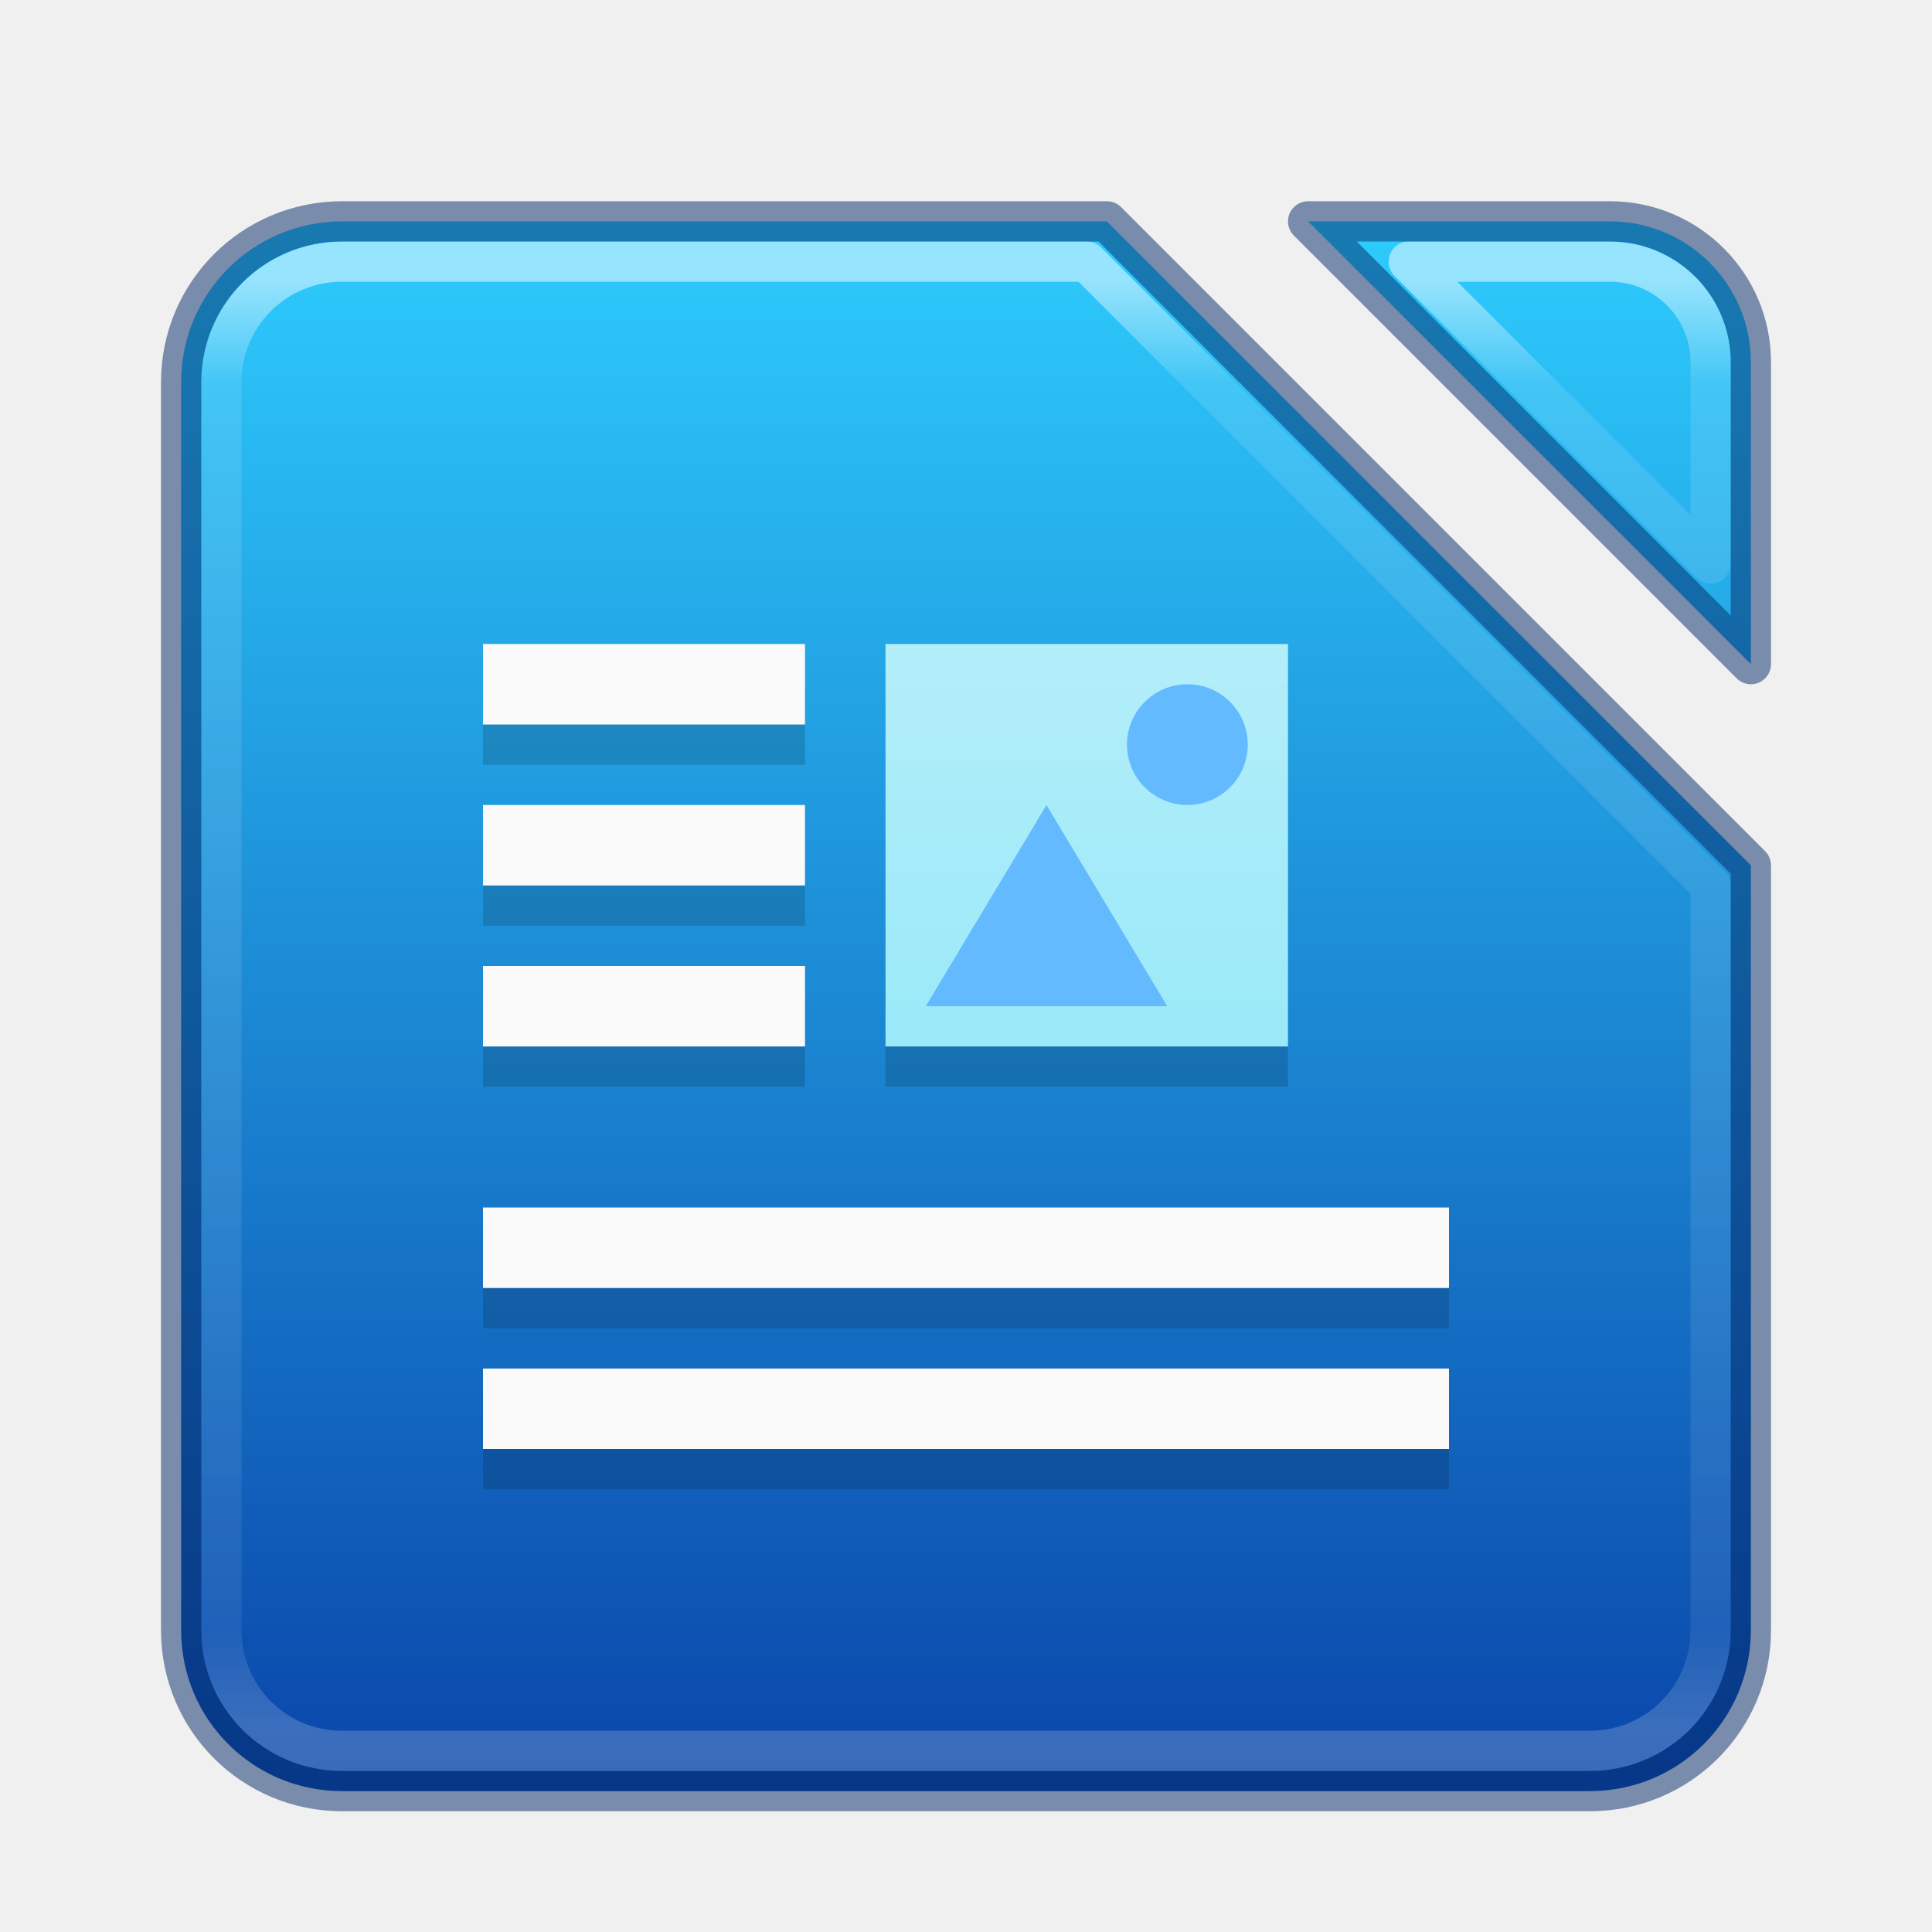
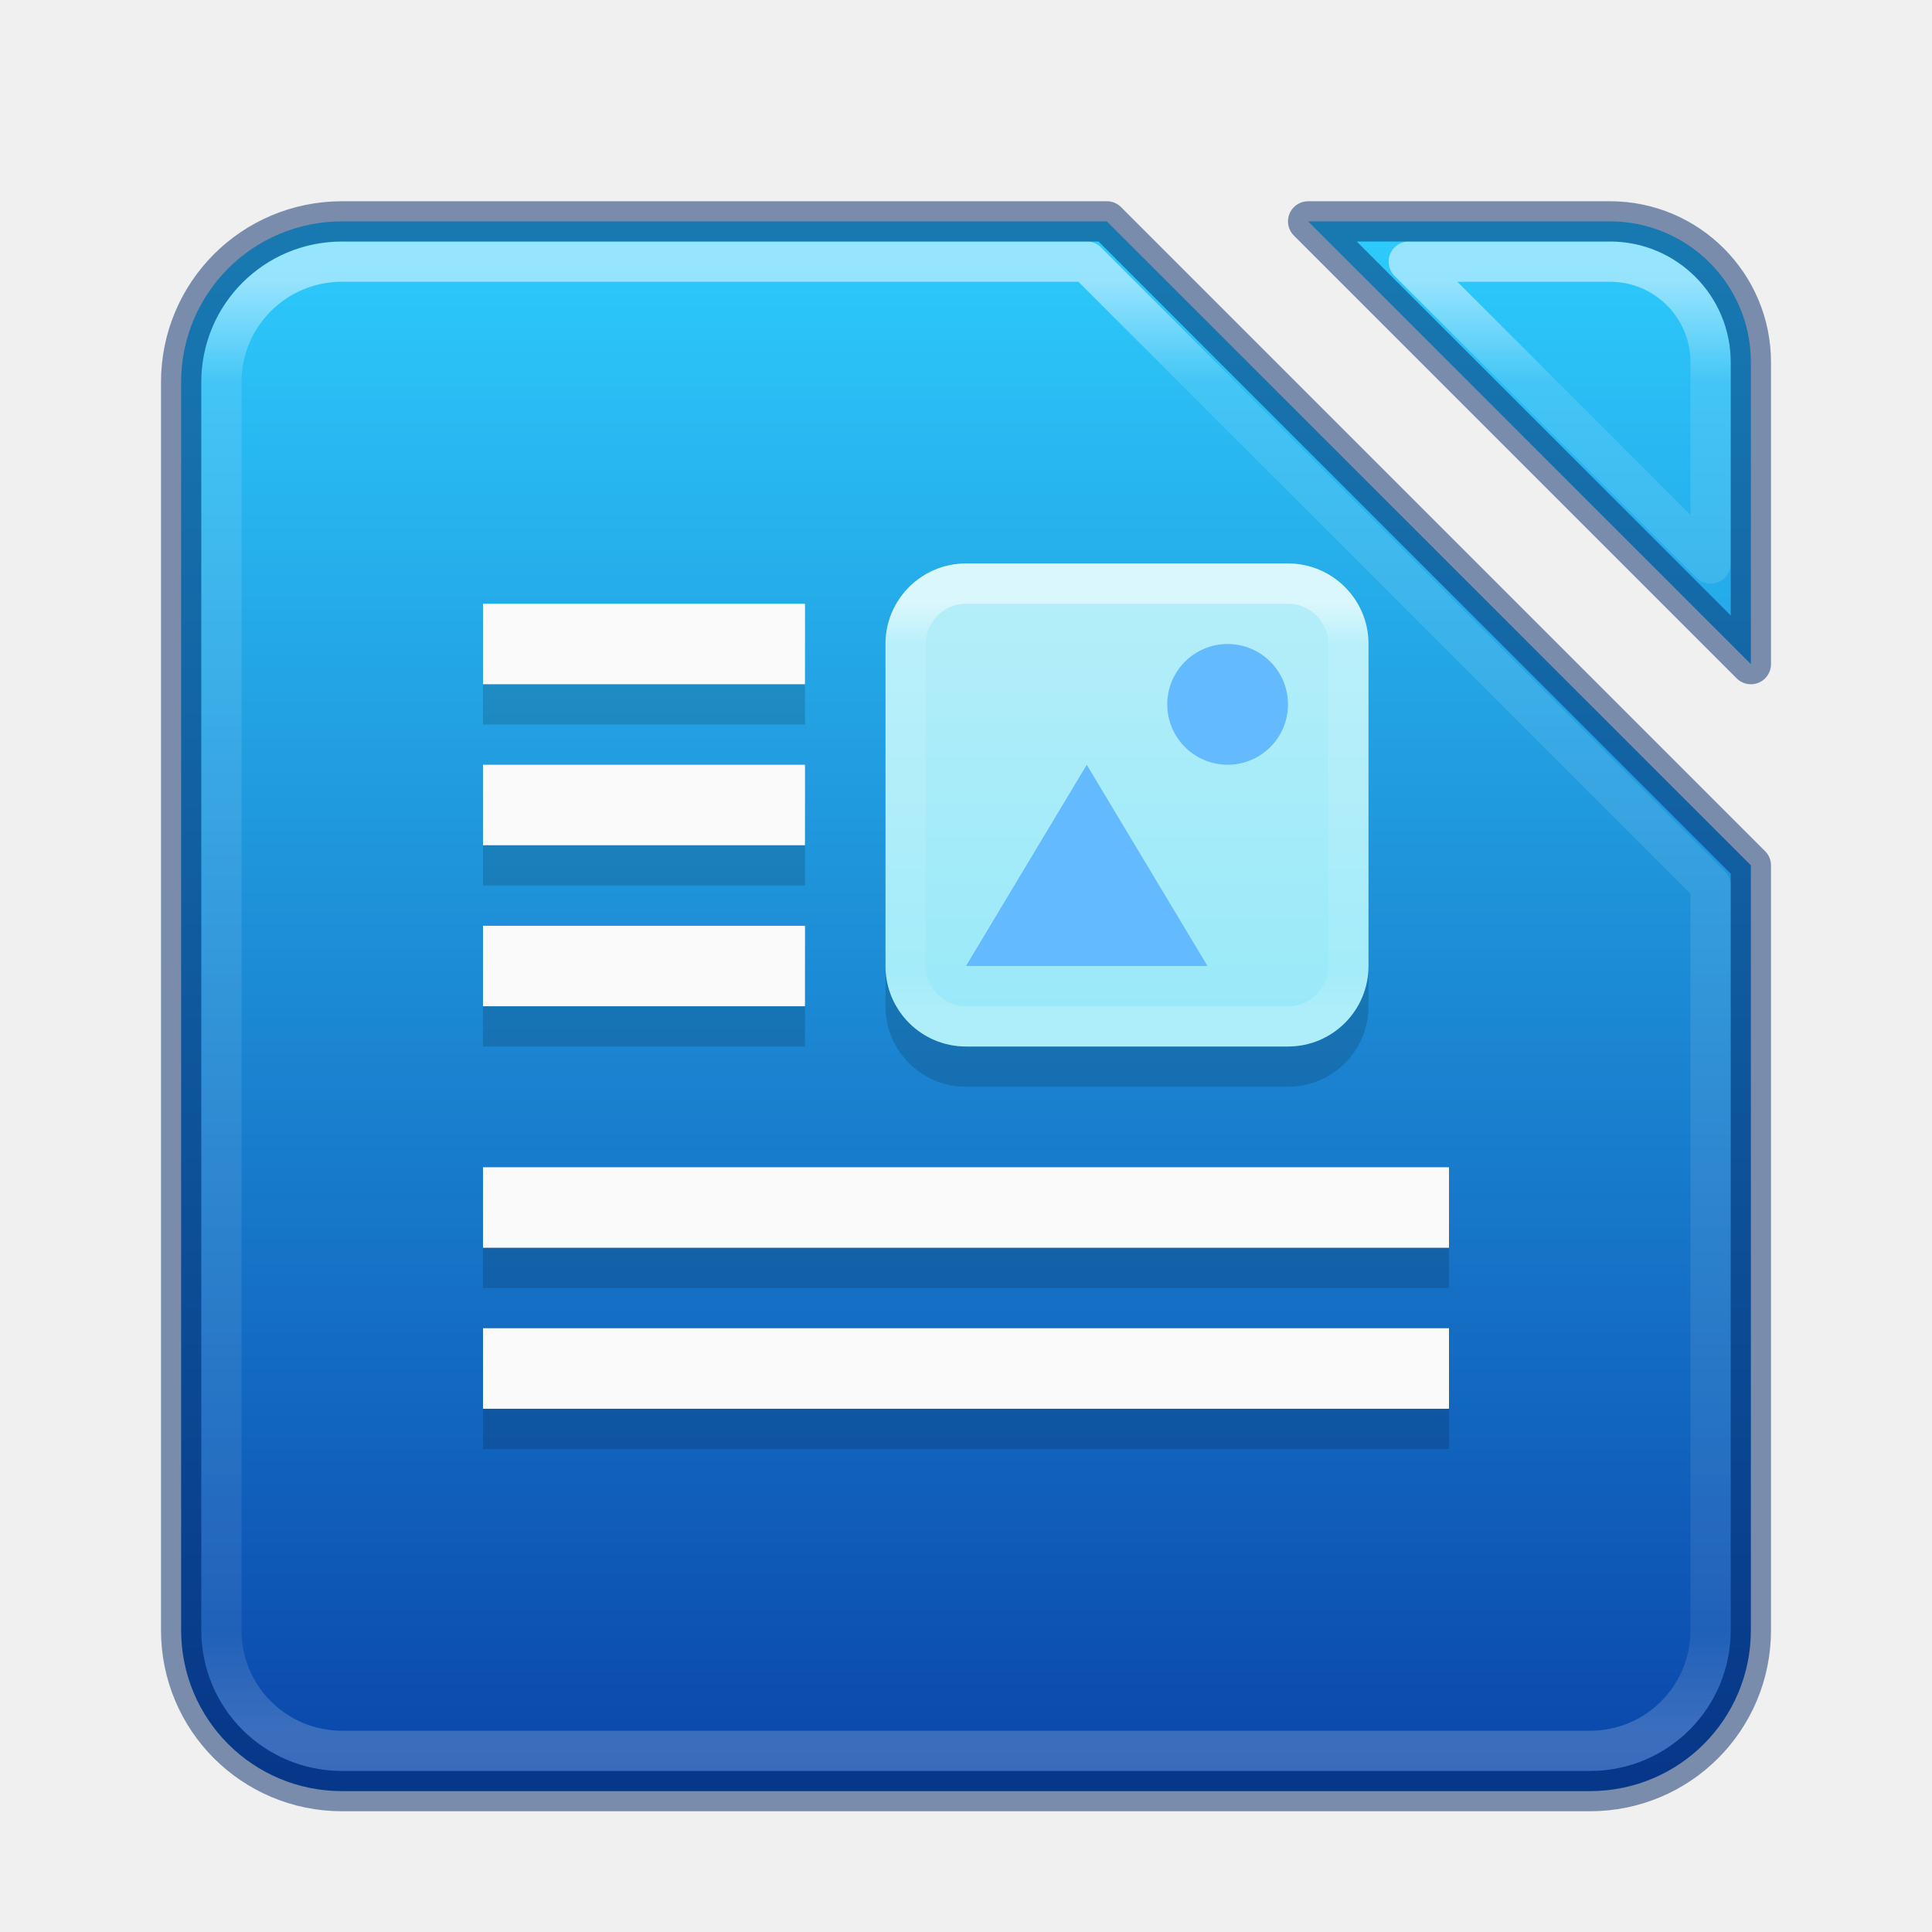
<svg xmlns="http://www.w3.org/2000/svg" xmlns:xlink="http://www.w3.org/1999/xlink" id="svg3489" height="48" width="48" version="1.1" xml:space="preserve">
  <defs id="defs3491">
+     <linearGradient id="linearGradient10">
+       <stop id="stop6" style="stop-color:#ffffff;stop-opacity:1" offset="0" />
+       <stop id="stop7" style="stop-color:#ffffff;stop-opacity:0.235" offset="0.1" />
+       <stop id="stop9" style="stop-color:#ffffff;stop-opacity:0.157" offset="0.9" />
+       <stop id="stop10" style="stop-color:#ffffff;stop-opacity:0.392" offset="1" />
+     </linearGradient>
    <linearGradient id="linearGradient2">
      <stop style="stop-color:#b3eef9;stop-opacity:1;" offset="0" id="stop2" />
      <stop style="stop-color:#9ae9f9;stop-opacity:1;" offset="1" id="stop3" />
    </linearGradient>
    <linearGradient id="linearGradient1">
      <stop style="stop-color:#2dcafc;stop-opacity:1;" offset="0" id="stop5" />
      <stop style="stop-color:#0a47ab;stop-opacity:1;" offset="1" id="stop8" />
    </linearGradient>
    <linearGradient id="linearGradient1201">
      <stop id="stop1193" style="stop-color:#ffffff;stop-opacity:1" offset="0" />
      <stop id="stop1195" style="stop-color:#ffffff;stop-opacity:0.235" offset="0.07" />
      <stop id="stop1197" style="stop-color:#ffffff;stop-opacity:0.157" offset="0.932" />
      <stop id="stop1199" style="stop-color:#ffffff;stop-opacity:0.392" offset="1" />
    </linearGradient>
    <linearGradient x1="39" y1="6" x2="39" y2="41.945" id="linearGradient3058-5" xlink:href="#linearGradient1201" gradientUnits="userSpaceOnUse" gradientTransform="translate(4e-6,1.000006)" />
    <style id="style1">.g{fill:#000;}.g,.h,.i{stroke-width:0px;}.h{fill:url(#e);}.i{fill:#fff;}</style>
    <style id="style1-6">.cls-1{fill:#fff;}</style>
    <style id="style1-67">.cls-1{fill:#fff;}</style>
    <style id="style1-56">.g{fill:#000;}.g,.h,.i{stroke-width:0px;}.h{fill:url(#e);}.i{fill:#fff;}</style>
    <style id="style1-7">.g{fill:#000;}.g,.h,.i{stroke-width:0px;}.h{fill:url(#e);}.i{fill:#fff;}</style>
    <style id="style1-5">.g{fill:#000;}.g,.h,.i{stroke-width:0px;}.h{fill:url(#e);}.i{fill:#fff;}</style>
    <style id="style1-3">.g{fill:#000;}.g,.h,.i{stroke-width:0px;}.h{fill:url(#e);}.i{fill:#fff;}</style>
    <style id="style1-6-1">.cls-1{fill:#fff;}</style>
    <style id="style1-2">.g{fill:#000;}.g,.h,.i{stroke-width:0px;}.h{fill:url(#e);}.i{fill:#fff;}</style>
    <style id="style1-6-8">.cls-1{fill:#fff;}</style>
    <style id="style1-0">.g{fill:#000;}.g,.h,.i{stroke-width:0px;}.h{fill:url(#e);}.i{fill:#fff;}</style>
    <style id="style1-7-23">.g{fill:#000;}.g,.h,.i{stroke-width:0px;}.h{fill:url(#e);}.i{fill:#fff;}</style>
    <style id="style1-5-7">.g{fill:#000;}.g,.h,.i{stroke-width:0px;}.h{fill:url(#e);}.i{fill:#fff;}</style>
    <style id="style1-3-2">.g{fill:#000;}.g,.h,.i{stroke-width:0px;}.h{fill:url(#e);}.i{fill:#fff;}</style>
    <style id="style1-6-28">.cls-1{fill:#fff;}</style>
    <style id="style1-62">.g{fill:#000;}.g,.h,.i{stroke-width:0px;}.h{fill:url(#e);}.i{fill:#fff;}</style>
    <style id="style1-6-9">.cls-1{fill:#fff;}</style>
    <style id="style1-67-1">.cls-1{fill:#fff;}</style>
    <style id="style1-56-2">.g{fill:#000;}.g,.h,.i{stroke-width:0px;}.h{fill:url(#e);}.i{fill:#fff;}</style>
    <style id="style1-7-1">.g{fill:#000;}.g,.h,.i{stroke-width:0px;}.h{fill:url(#e);}.i{fill:#fff;}</style>
    <style id="style1-5-2">.g{fill:#000;}.g,.h,.i{stroke-width:0px;}.h{fill:url(#e);}.i{fill:#fff;}</style>
    <style id="style1-3-7">.g{fill:#000;}.g,.h,.i{stroke-width:0px;}.h{fill:url(#e);}.i{fill:#fff;}</style>
    <style id="style1-6-1-9">.cls-1{fill:#fff;}</style>
    <style id="style1-2-3">.g{fill:#000;}.g,.h,.i{stroke-width:0px;}.h{fill:url(#e);}.i{fill:#fff;}</style>
    <style id="style1-6-8-1">.cls-1{fill:#fff;}</style>
    <style id="style1-79">.g{fill:#000;}.g,.h,.i{stroke-width:0px;}.h{fill:url(#e);}.i{fill:#fff;}</style>
    <style id="style1-7-2">.g{fill:#000;}.g,.h,.i{stroke-width:0px;}.h{fill:url(#e);}.i{fill:#fff;}</style>
    <style id="style1-5-0">.g{fill:#000;}.g,.h,.i{stroke-width:0px;}.h{fill:url(#e);}.i{fill:#fff;}</style>
    <style id="style1-53">.g{fill:#000;}.g,.h,.i{stroke-width:0px;}.h{fill:url(#e);}.i{fill:#fff;}</style>
    <style id="style1-6-2">.cls-1{fill:#fff;}</style>
    <style id="style1-67-3">.cls-1{fill:#fff;}</style>
    <style id="style1-675">.g{fill:#000;}.g,.h,.i{stroke-width:0px;}.h{fill:url(#e);}.i{fill:#fff;}</style>
    <style id="style1-7-3">.g{fill:#000;}.g,.h,.i{stroke-width:0px;}.h{fill:url(#e);}.i{fill:#fff;}</style>
    <style id="style1-5-5">.g{fill:#000;}.g,.h,.i{stroke-width:0px;}.h{fill:url(#e);}.i{fill:#fff;}</style>
    <style id="style1-3-9">.g{fill:#000;}.g,.h,.i{stroke-width:0px;}.h{fill:url(#e);}.i{fill:#fff;}</style>
    <style id="style1-6-6">.cls-1{fill:#fff;}</style>
    <style id="style1-70">.g{fill:#000;}.g,.h,.i{stroke-width:0px;}.h{fill:url(#e);}.i{fill:#fff;}</style>
    <style id="style1-6-3">.cls-1{fill:#fff;}</style>
    <style id="style1-74">.g{fill:#000;}.g,.h,.i{stroke-width:0px;}.h{fill:url(#e);}.i{fill:#fff;}</style>
    <style id="style1-6-99">.cls-1{fill:#fff;}</style>
    <style id="style1-67-4">.cls-1{fill:#fff;}</style>
    <style id="style1-53-2">.g{fill:#000;}.g,.h,.i{stroke-width:0px;}.h{fill:url(#e);}.i{fill:#fff;}</style>
    <style id="style1-6-5">.cls-1{fill:#fff;}</style>
    <style id="style1-67-6">.cls-1{fill:#fff;}</style>
    <style id="style1-56-5">.g{fill:#000;}.g,.h,.i{stroke-width:0px;}.h{fill:url(#e);}.i{fill:#fff;}</style>
    <style id="style1-7-34">.g{fill:#000;}.g,.h,.i{stroke-width:0px;}.h{fill:url(#e);}.i{fill:#fff;}</style>
    <style id="style1-5-9">.g{fill:#000;}.g,.h,.i{stroke-width:0px;}.h{fill:url(#e);}.i{fill:#fff;}</style>
    <style id="style1-3-0">.g{fill:#000;}.g,.h,.i{stroke-width:0px;}.h{fill:url(#e);}.i{fill:#fff;}</style>
    <style id="style1-6-1-2">.cls-1{fill:#fff;}</style>
    <style id="style1-2-0">.g{fill:#000;}.g,.h,.i{stroke-width:0px;}.h{fill:url(#e);}.i{fill:#fff;}</style>
    <style id="style1-6-8-19">.cls-1{fill:#fff;}</style>
    <style id="style1-9">.g{fill:#000;}.g,.h,.i{stroke-width:0px;}.h{fill:url(#e);}.i{fill:#fff;}</style>
    <style id="style1-6-22">.cls-1{fill:#fff;}</style>
    <style id="style1-67-8">.cls-1{fill:#fff;}</style>
    <style id="style1-56-9">.g{fill:#000;}.g,.h,.i{stroke-width:0px;}.h{fill:url(#e);}.i{fill:#fff;}</style>
    <style id="style1-7-7">.g{fill:#000;}.g,.h,.i{stroke-width:0px;}.h{fill:url(#e);}.i{fill:#fff;}</style>
    <style id="style1-5-3">.g{fill:#000;}.g,.h,.i{stroke-width:0px;}.h{fill:url(#e);}.i{fill:#fff;}</style>
    <style id="style1-3-6">.g{fill:#000;}.g,.h,.i{stroke-width:0px;}.h{fill:url(#e);}.i{fill:#fff;}</style>
    <style id="style1-6-1-1">.cls-1{fill:#fff;}</style>
    <style id="style1-2-2">.g{fill:#000;}.g,.h,.i{stroke-width:0px;}.h{fill:url(#e);}.i{fill:#fff;}</style>
    <style id="style1-6-8-9">.cls-1{fill:#fff;}</style>
    <style id="style1-0-0">.g{fill:#000;}.g,.h,.i{stroke-width:0px;}.h{fill:url(#e);}.i{fill:#fff;}</style>
    <style id="style1-7-23-6">.g{fill:#000;}.g,.h,.i{stroke-width:0px;}.h{fill:url(#e);}.i{fill:#fff;}</style>
    <style id="style1-5-7-6">.g{fill:#000;}.g,.h,.i{stroke-width:0px;}.h{fill:url(#e);}.i{fill:#fff;}</style>
    <style id="style1-3-2-4">.g{fill:#000;}.g,.h,.i{stroke-width:0px;}.h{fill:url(#e);}.i{fill:#fff;}</style>
    <style id="style1-6-28-6">.cls-1{fill:#fff;}</style>
    <style id="style1-62-0">.g{fill:#000;}.g,.h,.i{stroke-width:0px;}.h{fill:url(#e);}.i{fill:#fff;}</style>
    <style id="style1-6-9-7">.cls-1{fill:#fff;}</style>
    <style id="style1-67-1-0">.cls-1{fill:#fff;}</style>
    <style id="style1-56-2-1">.g{fill:#000;}.g,.h,.i{stroke-width:0px;}.h{fill:url(#e);}.i{fill:#fff;}</style>
    <style id="style1-7-1-0">.g{fill:#000;}.g,.h,.i{stroke-width:0px;}.h{fill:url(#e);}.i{fill:#fff;}</style>
    <style id="style1-5-2-1">.g{fill:#000;}.g,.h,.i{stroke-width:0px;}.h{fill:url(#e);}.i{fill:#fff;}</style>
    <style id="style1-3-7-3">.g{fill:#000;}.g,.h,.i{stroke-width:0px;}.h{fill:url(#e);}.i{fill:#fff;}</style>
    <style id="style1-6-1-9-7">.cls-1{fill:#fff;}</style>
    <style id="style1-2-3-7">.g{fill:#000;}.g,.h,.i{stroke-width:0px;}.h{fill:url(#e);}.i{fill:#fff;}</style>
    <style id="style1-6-8-1-2">.cls-1{fill:#fff;}</style>
    <style id="style1-79-1">.g{fill:#000;}.g,.h,.i{stroke-width:0px;}.h{fill:url(#e);}.i{fill:#fff;}</style>
    <style id="style1-7-2-0">.g{fill:#000;}.g,.h,.i{stroke-width:0px;}.h{fill:url(#e);}.i{fill:#fff;}</style>
    <style id="style1-5-0-3">.g{fill:#000;}.g,.h,.i{stroke-width:0px;}.h{fill:url(#e);}.i{fill:#fff;}</style>
    <style id="style1-53-6">.g{fill:#000;}.g,.h,.i{stroke-width:0px;}.h{fill:url(#e);}.i{fill:#fff;}</style>
    <style id="style1-6-2-7">.cls-1{fill:#fff;}</style>
    <style id="style1-67-3-8">.cls-1{fill:#fff;}</style>
    <style id="style1-675-8">.g{fill:#000;}.g,.h,.i{stroke-width:0px;}.h{fill:url(#e);}.i{fill:#fff;}</style>
    <style id="style1-7-3-6">.g{fill:#000;}.g,.h,.i{stroke-width:0px;}.h{fill:url(#e);}.i{fill:#fff;}</style>
    <style id="style1-5-5-0">.g{fill:#000;}.g,.h,.i{stroke-width:0px;}.h{fill:url(#e);}.i{fill:#fff;}</style>
    <style id="style1-3-9-4">.g{fill:#000;}.g,.h,.i{stroke-width:0px;}.h{fill:url(#e);}.i{fill:#fff;}</style>
    <style id="style1-6-6-6">.cls-1{fill:#fff;}</style>
    <style id="style1-70-7">.g{fill:#000;}.g,.h,.i{stroke-width:0px;}.h{fill:url(#e);}.i{fill:#fff;}</style>
    <style id="style1-6-3-6">.cls-1{fill:#fff;}</style>
    <linearGradient xlink:href="#linearGradient1" id="linearGradient31" x1="22" y1="6" x2="22" y2="44" gradientUnits="userSpaceOnUse" />
-     <linearGradient xlink:href="#linearGradient2" id="linearGradient4" x1="27" y1="13" x2="27" y2="23" gradientUnits="userSpaceOnUse" />
+     <linearGradient xlink:href="#linearGradient2" id="linearGradient4" x1="27" y1="13" x2="27" y2="23" gradientUnits="userSpaceOnUse" gradientTransform="translate(1,2)" />
+     <linearGradient xlink:href="#linearGradient10" id="linearGradient6" x1="28" y1="16" x2="28" y2="26" gradientUnits="userSpaceOnUse" gradientTransform="translate(0,-1)" />
  </defs>
  <path id="rect9" style="opacity:1;fill:url(#linearGradient31);stroke-linecap:round;stroke-linejoin:round" d="M 8.5 5.5 C 6.284 5.5 4.5 7.284 4.5 9.5 L 4.5 40.5 C 4.5 42.716 6.284 44.5 8.5 44.5 L 39.5 44.5 C 41.716 44.5 43.5 42.716 43.5 40.5 L 43.5 21.5 L 27.5 5.5 L 8.5 5.5 z M 32.5 5.5 L 43.5 16.5 L 43.5 9 A 3.5 3.5 0 0 0 40 5.5 L 32.5 5.5 z " />
  <path id="path18" style="opacity:0.5;fill:none;stroke:url(#linearGradient3058-5);stroke-linecap:round;stroke-linejoin:round" d="M 8.5 6.5 C 6.838 6.5 5.5 7.838 5.5 9.5 L 5.5 40.5 C 5.5 42.162 6.838 43.5 8.5 43.5 L 39.5 43.5 C 41.162 43.5 42.5 42.162 42.5 40.5 L 42.5 22 L 27 6.5 L 8.5 6.5 z M 35 6.5 L 42.5 14 L 42.5 9 A 2.5 2.5 0 0 0 40 6.5 L 35 6.5 z " />
  <path id="path8" style="color:#000000;font-variation-settings:normal;display:inline;overflow:visible;visibility:visible;opacity:1;vector-effect:none;fill:none;fill-opacity:1;fill-rule:nonzero;stroke:#042867;stroke-width:1;stroke-linecap:butt;stroke-linejoin:round;stroke-miterlimit:4;stroke-dasharray:none;stroke-dashoffset:0;stroke-opacity:0.5;marker:none;enable-background:accumulate;stop-color:#000000;stop-opacity:1" d="m 8.5,5.5 c -2.216,0 -4,1.784 -4,4 v 31 c 0,2.216 1.784,4 4,4 h 31 c 2.216,0 4,-1.784 4,-4 v -19 l -16,-16 z m 24,0 11,11 V 9 C 43.5,7.067 41.933,5.5 40,5.5 Z" />
-   <g id="g44" transform="translate(0,2)" style="opacity:0.15;stroke:#000000">
+   <g id="g44" transform="translate(0,1)" style="opacity:0.15;stroke:#000000">
    <path id="path44" style="opacity:1;fill:#002e99;stroke:#000000;stroke-width:2;stroke-linecap:butt;stroke-linejoin:round;stroke-dasharray:none" d="M 12,34 H 36 M 12,30 H 36 M 12,24 h 8 m -8,-4 h 8 m -8,-4 h 8" />
  </g>
-   <g id="g39" transform="translate(0,1)">
+   <g id="g39">
    <path id="path36" style="opacity:1;fill:#002e99;stroke:#fafafa;stroke-width:2;stroke-linecap:butt;stroke-linejoin:round;stroke-dasharray:none" d="M 12,34 H 36 M 12,30 H 36 M 12,24 h 8 m -8,-4 h 8 m -8,-4 h 8" />
  </g>
-   <g id="g38" transform="translate(0,3)">
-     <rect style="opacity:0.15;fill:#000000;stroke:none;stroke-width:2;stroke-linecap:butt;stroke-linejoin:round;stroke-dasharray:none" id="rect44" width="10" height="10" x="22" y="14" />
-     <rect style="display:inline;opacity:1;fill:url(#linearGradient4);fill-opacity:1;stroke:none;stroke-width:2;stroke-linecap:butt;stroke-linejoin:round;stroke-dasharray:none" id="rect36" width="10" height="10" x="22" y="13" />
-     <path style="opacity:1;fill:#64baff;stroke:none;stroke-width:2;stroke-linecap:butt;stroke-linejoin:round;stroke-dasharray:none" d="m 23,22 3,-5 3,5 z" id="path37" />
-     <circle style="opacity:1;fill:#64baff;stroke:none;stroke-width:2;stroke-linecap:butt;stroke-linejoin:round;stroke-dasharray:none" id="path38" cx="29.5" cy="15.5" r="1.5" />
+   <g id="g10">
+     <rect style="opacity:0.15;fill:#000000;stroke:none;stroke-width:2;stroke-linecap:butt;stroke-linejoin:round;stroke-dasharray:none" id="rect44" width="12" height="12" x="22" y="15" rx="2" ry="2" />
+     <rect style="display:inline;fill:url(#linearGradient4);fill-opacity:1;stroke:none;stroke-width:2;stroke-linecap:butt;stroke-linejoin:round;stroke-dasharray:none" id="rect36" width="12" height="12" x="22" y="14" rx="2" ry="2" />
+     <path style="fill:#64baff;stroke:none;stroke-width:2;stroke-linecap:butt;stroke-linejoin:round;stroke-dasharray:none" d="m 24,24 3,-5 3,5 z" id="path37" />
+     <circle style="fill:#64baff;stroke:none;stroke-width:2;stroke-linecap:butt;stroke-linejoin:round;stroke-dasharray:none" id="path38" cx="30.5" cy="17.5" r="1.5" />
+     <rect style="opacity:0.5;fill:none;stroke:url(#linearGradient6);stroke-linejoin:round" id="rect1" width="11" height="11" x="22.5" y="14.5" rx="1.5" ry="1.5" />
  </g>
</svg>
